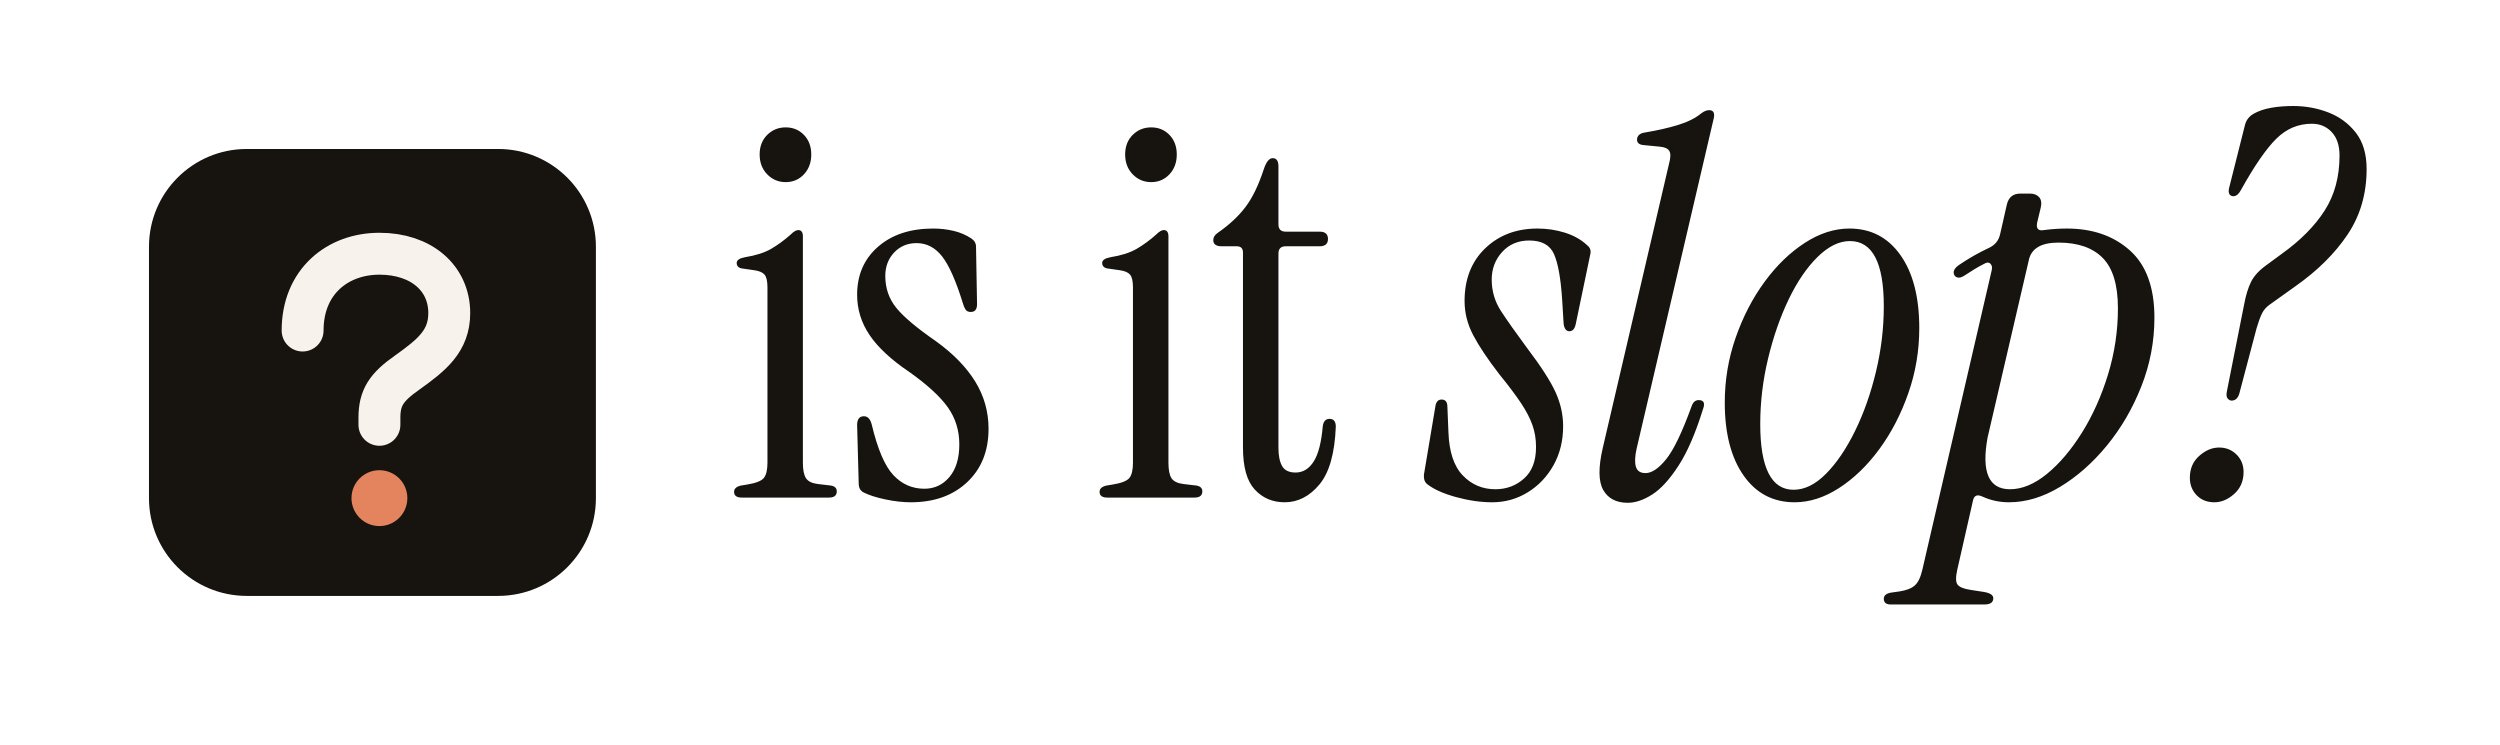
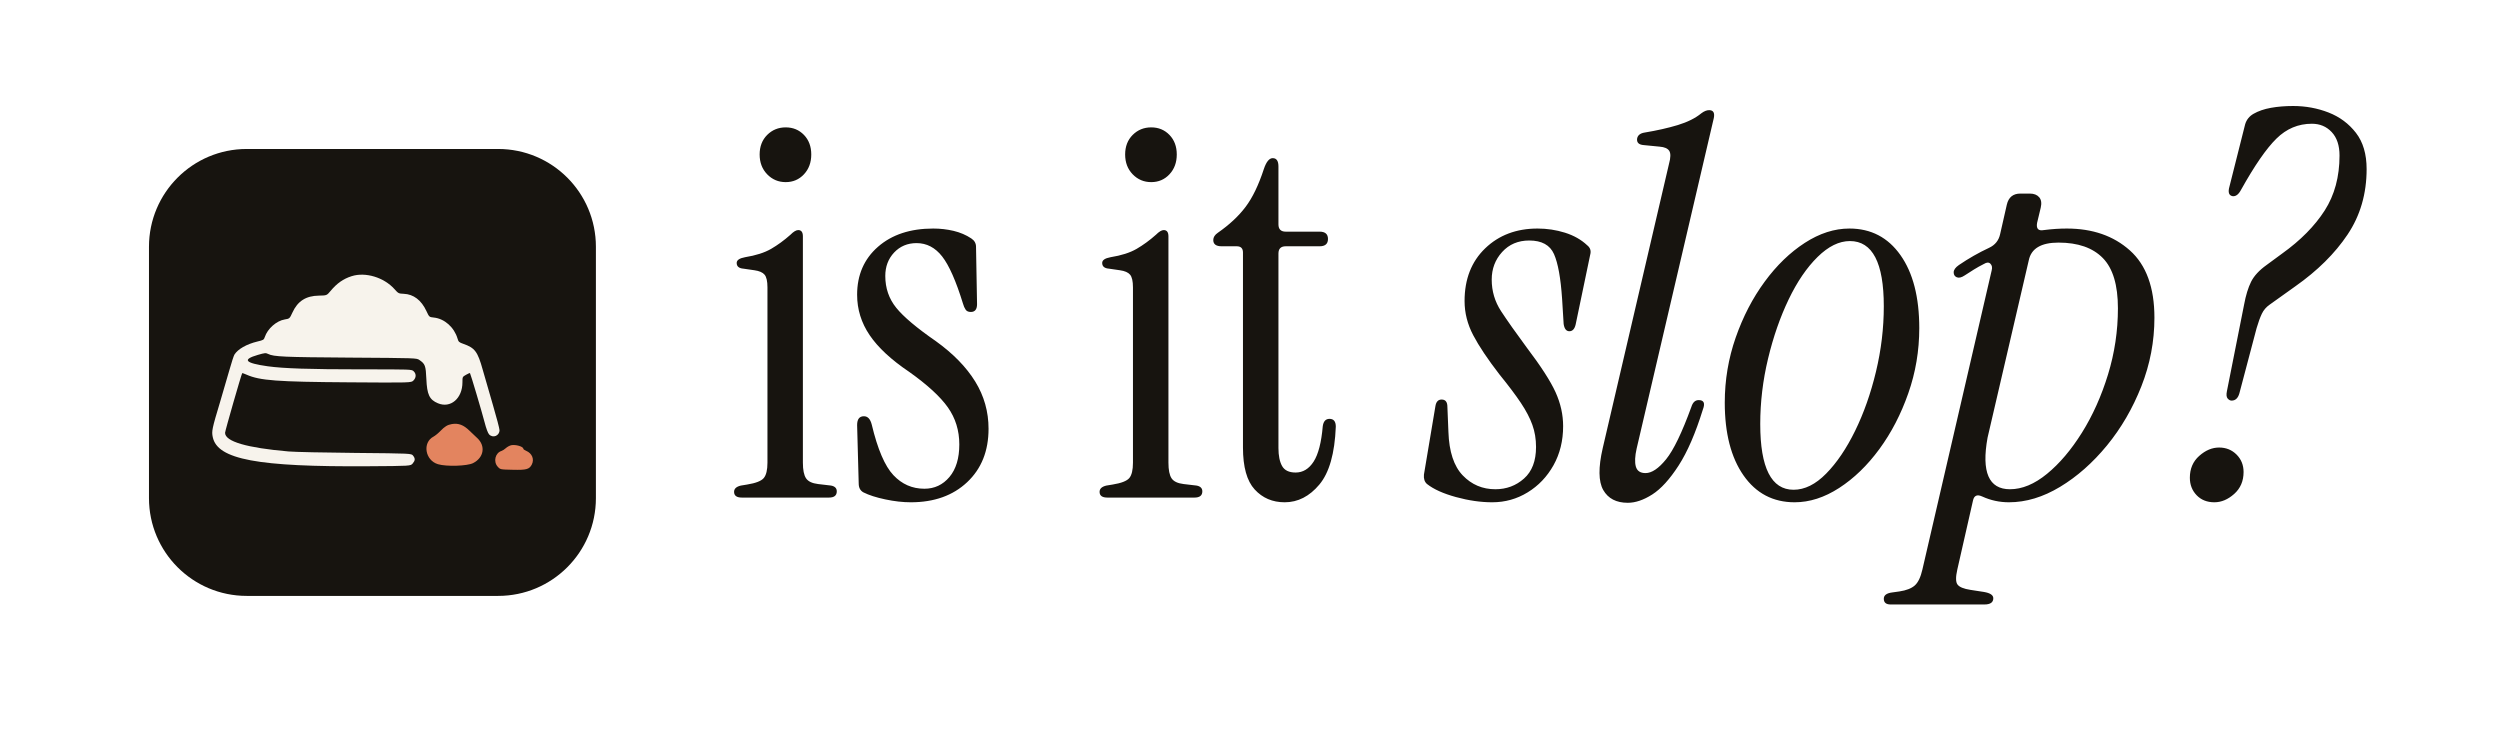
<svg xmlns="http://www.w3.org/2000/svg" viewBox="0 0 537 160" width="537" height="160">
  <g transform="translate(32 32) scale(1.5)">
    <rect width="64" height="64" rx="14" fill="#17140f" />
-     <path d="M22 26c0-7 5-11 11-11s10 3.5 10 8.5c0 4-2.5 6-6 8.5-3 2.1-4 3.6-4 6.5v1" fill="none" stroke="#f7f3ec" stroke-width="6" stroke-linecap="round" stroke-linejoin="round" />
-     <circle cx="33" cy="50" r="4" fill="#e3845f" />
+     <g transform="translate(9.000 18.036) scale(0.12637)">
+       <g transform="translate(0 221) scale(0.05 -0.05)">
+         <path d="M3170 4392 c-188 -59 -336 -163 -477 -333 -88 -105 -88 -105 -265 -108 -296 -4 -484 -125 -603 -387 -60 -132 -64 -136 -172 -153 -187 -30 -390 -209 -453 -400 -20 -61 -32 -69 -166 -100 -247 -60 -442 -171 -522 -297 -15 -24 -66 -179 -112 -344 -46 -165 -142 -493 -213 -730 -183 -609 -194 -661 -166 -795 105 -507 1015 -678 3526 -661 956 6 956 6 1005 62 58 68 61 113 9 178 -39 50 -39 50 -1305 62 -696 6 -1378 21 -1516 33 -949 82 -1440 226 -1440 423 0 42 371 1332 389 1353 3 3 46 -13 97 -35 303 -134 683 -163 2328 -174 1404 -10 1404 -10 1455 41 65 65 67 151 5 210 -47 43 -47 43 -1185 43 -1176 0 -1765 20 -2125 70 -515 73 -583 153 -220 258 159 46 179 47 232 21 126 -63 359 -73 1859 -83 1499 -10 1505 -10 1568 -53 131 -89 146 -129 159 -429 15 -357 69 -472 263 -553 286 -120 555 110 555 475 0 124 0 124 82 171 45 25 84 43 88 40 13 -14 269 -874 329 -1106 39 -152 78 -256 105 -285 87 -93 236 -32 236 96 0 35 -67 289 -148 565 -81 277 -186 638 -232 803 -115 413 -177 496 -440 588 -97 34 -110 46 -131 119 -76 257 -296 452 -538 477 -104 11 -104 11 -167 146 -115 248 -292 383 -514 392 -116 5 -123 8 -210 106 -239 267 -657 393 -970 294z" fill="#f7f3ec" />
+         <path d="M5440 1040 c-101 -18 -159 -53 -260 -157 -49 -51 -119 -108 -155 -127 -258 -135 -193 -539 101 -626 191 -57 663 -42 795 25 246 124 289 390 92 570 -46 42 -123 115 -173 164 -136 133 -252 176 -400 151z M6783 560 c-36 -9 -90 -38 -120 -66 -29 -27 -73 -55 -97 -63 -142 -43 -191 -240 -88 -356 59 -65 59 -65 338 -71 316 -8 379 10 436 119 61 120 6 254 -127 310 -36 15 -65 36 -65 47 0 51 -178 102 -277 80z" fill="#e3845f" />
+       </g>
+     </g>
  </g>
  <g transform="translate(156 106.88)">
    <path d="M12.77-67.76L12.77-67.76Q10.42-67.76 8.79-69.44Q7.17-71.12 7.17-73.70L7.17-73.70Q7.17-76.27 8.79-77.90Q10.42-79.52 12.77-79.52L12.77-79.52Q15.12-79.52 16.69-77.90Q18.26-76.27 18.26-73.70L18.26-73.70Q18.26-71.12 16.69-69.44Q15.12-67.76 12.77-67.76ZM22.06 0L3.36 0Q1.68 0 1.68-1.23L1.68-1.23Q1.68-2.24 3.14-2.58L3.14-2.58L4.48-2.80Q7.28-3.25 8.06-4.20Q8.85-5.15 8.85-7.50L8.85-7.50L8.85-45.14Q8.85-47.15 8.23-47.88Q7.62-48.61 6.05-48.83L6.05-48.83L3.70-49.17Q2.24-49.28 2.24-50.40L2.24-50.40Q2.24-51.30 4.03-51.63L4.03-51.63Q7.50-52.19 9.63-53.42Q11.76-54.66 13.78-56.45L13.78-56.45Q14.78-57.46 15.46-57.46L15.46-57.46Q16.46-57.46 16.46-56.11L16.46-56.11L16.46-7.50Q16.46-5.15 17.14-4.14Q17.81-3.14 19.71-2.91L19.71-2.91L22.51-2.58Q23.74-2.35 23.74-1.34L23.74-1.34Q23.74 0 22.06 0L22.06 0ZM39.65 1.01L39.65 1.01Q37.07 1.01 34.16 0.39Q31.25-0.22 29.46-1.12L29.46-1.12Q28.45-1.68 28.45-3.02L28.45-3.02L28.11-15.57Q28.11-17.47 29.57-17.47L29.57-17.47Q30.80-17.47 31.25-15.68L31.25-15.68Q33.15-7.73 35.90-4.82Q38.64-1.90 42.56-1.90L42.56-1.90Q45.81-1.90 47.94-4.42Q50.06-6.94 50.06-11.42L50.06-11.42Q50.06-15.90 47.60-19.38Q45.14-22.85 39.31-26.99L39.31-26.99Q33.49-30.91 30.80-34.89Q28.11-38.86 28.11-43.57L28.11-43.57Q28.11-49.95 32.59-53.87Q37.07-57.79 44.46-57.79L44.46-57.79Q46.70-57.79 48.83-57.29Q50.96-56.78 52.64-55.66L52.64-55.66Q53.65-54.99 53.65-53.87L53.65-53.87L53.87-41.55Q53.87-39.87 52.53-39.87L52.53-39.87Q51.74-39.87 51.41-40.38Q51.07-40.88 50.85-41.66L50.85-41.66Q48.61-48.94 46.37-51.80Q44.13-54.66 40.88-54.66L40.88-54.66Q37.97-54.66 36.06-52.64Q34.16-50.62 34.16-47.60L34.16-47.60Q34.16-43.68 36.51-40.77Q38.86-37.86 45.02-33.60L45.02-33.60Q50.62-29.57 53.48-24.92Q56.34-20.27 56.34-14.78L56.34-14.78Q56.34-7.62 51.74-3.30Q47.15 1.01 39.65 1.01ZM91.28-67.76L91.28-67.76Q88.93-67.76 87.30-69.44Q85.68-71.12 85.68-73.70L85.68-73.70Q85.68-76.27 87.30-77.90Q88.93-79.52 91.28-79.52L91.28-79.52Q93.63-79.52 95.20-77.90Q96.77-76.27 96.77-73.70L96.77-73.70Q96.77-71.12 95.20-69.44Q93.63-67.76 91.28-67.76ZM100.58 0L81.87 0Q80.19 0 80.19-1.23L80.19-1.23Q80.19-2.24 81.65-2.58L81.65-2.58L82.99-2.80Q85.79-3.25 86.58-4.20Q87.36-5.15 87.36-7.50L87.36-7.50L87.36-45.14Q87.36-47.15 86.74-47.88Q86.13-48.61 84.56-48.83L84.56-48.83L82.21-49.17Q80.75-49.28 80.75-50.40L80.75-50.40Q80.75-51.30 82.54-51.63L82.54-51.63Q86.02-52.19 88.14-53.42Q90.27-54.66 92.29-56.45L92.29-56.45Q93.30-57.46 93.97-57.46L93.97-57.46Q94.98-57.46 94.98-56.11L94.98-56.11L94.98-7.50Q94.98-5.15 95.65-4.14Q96.32-3.14 98.22-2.91L98.22-2.91L101.02-2.58Q102.26-2.35 102.26-1.34L102.26-1.34Q102.26 0 100.58 0L100.58 0ZM119.95 1.01L119.95 1.01Q116.03 1.01 113.51-1.74Q110.99-4.48 110.99-10.75L110.99-10.75L110.99-52.64Q110.99-53.98 109.65-53.98L109.65-53.98L106.40-53.98Q104.61-53.98 104.61-55.33L104.61-55.33Q104.61-56.22 105.62-56.90L105.62-56.90Q109.31-59.47 111.55-62.44Q113.79-65.41 115.47-70.56L115.47-70.56Q116.26-72.91 117.38-72.91L117.38-72.91Q118.61-72.91 118.61-71.12L118.61-71.12L118.61-58.69Q118.61-57.12 120.18-57.12L120.18-57.12L127.46-57.12Q129.25-57.12 129.25-55.55L129.25-55.55Q129.25-53.98 127.46-53.98L127.46-53.98L120.18-53.98Q118.61-53.98 118.61-52.42L118.61-52.42L118.61-10.64Q118.61-8.18 119.39-6.78Q120.18-5.38 122.30-5.38L122.30-5.38Q124.66-5.38 126.17-7.73Q127.68-10.08 128.13-15.34L128.13-15.34Q128.35-16.91 129.58-16.91L129.58-16.91Q130.93-16.91 130.93-15.23L130.93-15.23Q130.59-6.61 127.40-2.80Q124.21 1.01 119.95 1.01Z M164.53 1.01L164.53 1.01Q160.83 1.01 156.74-0.11Q152.66-1.23 150.53-2.91L150.53-2.91Q149.74-3.58 149.86-4.93L149.86-4.93L152.32-19.60Q152.54-21.06 153.66-21.06L153.66-21.06Q154.90-21.06 154.90-19.49L154.90-19.49L155.12-14.11Q155.34-7.73 158.20-4.76Q161.06-1.79 165.20-1.79L165.20-1.79Q168.78-1.79 171.36-4.09Q173.94-6.38 173.94-10.86L173.94-10.86Q173.94-13.44 173.15-15.62Q172.37-17.81 170.69-20.33Q169.01-22.85 166.10-26.43L166.10-26.43Q162.29-31.36 160.44-34.89Q158.59-38.42 158.59-42.22L158.59-42.22Q158.59-49.28 163.02-53.54Q167.44-57.79 174.27-57.79L174.27-57.79Q177.30-57.79 180.15-56.90Q183.01-56 184.91-54.21L184.91-54.21Q185.92-53.42 185.58-52.19L185.58-52.19L182.45-37.18Q182.11-35.73 181.10-35.73L181.10-35.73Q180.10-35.73 179.87-37.30L179.87-37.30L179.54-42.67Q179.09-49.39 177.80-52.30Q176.51-55.22 172.48-55.22L172.48-55.22Q168.90-55.22 166.66-52.75Q164.42-50.29 164.42-46.82L164.42-46.82Q164.42-43.12 166.43-40.04Q168.45-36.96 171.92-32.26L171.92-32.26Q176.51-26.21 178.14-22.62Q179.76-19.04 179.76-15.34L179.76-15.34Q179.76-10.64 177.69-6.94Q175.62-3.25 172.14-1.12Q168.67 1.01 164.53 1.01ZM193.65 1.12L193.65 1.12Q189.95 1.12 188.38-1.62Q186.82-4.37 188.27-10.64L188.27-10.64L202.50-71.68Q203.06-73.70 202.55-74.48Q202.05-75.26 200.48-75.38L200.48-75.38L197.12-75.71Q195.44-75.82 195.66-77.17L195.66-77.17Q195.89-78.18 197.23-78.40L197.23-78.40Q201.26-79.07 204.40-80.02Q207.54-80.98 209.44-82.54L209.44-82.54Q210.34-83.22 211.12-83.22L211.12-83.22Q212.46-83.22 212.13-81.54L212.13-81.54L195.55-10.53Q194.99-8.06 195.38-6.66Q195.78-5.26 197.46-5.26L197.46-5.26Q199.47-5.26 201.88-8.23Q204.29-11.20 207.31-19.49L207.31-19.49Q207.76-20.94 208.88-20.94L208.88-20.94Q210.56-20.94 209.78-18.93L209.78-18.93Q207.42-11.31 204.57-6.89Q201.71-2.46 198.91-0.67Q196.11 1.12 193.65 1.12ZM229.49 1.01L229.49 1.01Q222.54 1.01 218.51-4.76Q214.48-10.53 214.48-20.38L214.48-20.38Q214.48-27.66 216.83-34.38Q219.18-41.10 223.05-46.37Q226.91-51.63 231.67-54.71Q236.43-57.79 241.25-57.79L241.25-57.79Q248.19-57.79 252.22-52.08Q256.26-46.37 256.26-36.40L256.26-36.40Q256.26-29.12 253.90-22.40Q251.55-15.68 247.69-10.42Q243.82-5.15 239.06-2.07Q234.30 1.01 229.49 1.01ZM229.26-1.68L229.26-1.68Q232.85-1.68 236.26-5.15Q239.68-8.62 242.48-14.34Q245.28-20.05 246.96-27.05Q248.64-34.05 248.64-41.10L248.64-41.10Q248.64-55.10 241.36-55.10L241.36-55.10Q237.89-55.10 234.42-51.69Q230.94-48.27 228.20-42.56Q225.46-36.85 223.78-29.85Q222.10-22.85 222.10-15.79L222.10-15.79Q222.10-1.68 229.26-1.68ZM270.26 22.96L250.10 22.96Q248.64 22.96 248.64 21.73L248.64 21.73Q248.64 20.61 250.43 20.38L250.43 20.38L252 20.16Q254.24 19.82 255.30 18.87Q256.37 17.92 256.93 15.46L256.93 15.46L271.82-48.83Q272.05-49.73 271.54-50.23Q271.04-50.74 270.14-50.18L270.14-50.18Q269.02-49.62 268.02-49Q267.01-48.38 266-47.71L266-47.71Q264.99-47.04 264.32-47.32Q263.65-47.60 263.65-48.38L263.65-48.38Q263.65-49.17 264.77-49.95L264.77-49.95Q267.90-52.08 271.26-53.65L271.26-53.65Q273.17-54.54 273.62-56.56L273.62-56.56L275.07-62.94Q275.63-65.30 277.98-65.30L277.98-65.30L280-65.30Q281.34-65.30 282.02-64.51Q282.69-63.73 282.35-62.27L282.35-62.27L281.57-59.02Q281.23-57.12 283.02-57.46L283.02-57.46Q285.60-57.79 287.95-57.79L287.95-57.79Q296.24-57.79 301.50-53.09Q306.77-48.38 306.77-38.64L306.77-38.64Q306.77-31.02 303.97-23.91Q301.17-16.80 296.58-11.20Q291.98-5.60 286.50-2.30Q281.01 1.01 275.52 1.01L275.52 1.01Q272.50 1.01 269.81-0.22L269.81-0.22Q268.13-1.01 267.79 0.67L267.79 0.67L264.43 15.46Q263.87 17.92 264.49 18.70Q265.10 19.49 267.23 19.82L267.23 19.82L270.14 20.27Q272.16 20.61 272.16 21.62L272.16 21.62Q272.16 22.96 270.26 22.96L270.26 22.96ZM279.78-50.96L270.93-12.88Q268.91-1.79 275.74-1.79L275.74-1.79Q279.66-1.79 283.70-5.10Q287.73-8.40 291.20-13.94Q294.67-19.49 296.80-26.43Q298.93-33.38 298.93-40.66L298.93-40.66Q298.93-48.16 295.68-51.46Q292.43-54.77 286.16-54.77L286.16-54.77Q280.56-54.77 279.78-50.96L279.78-50.96ZM323.34-20.83L323.34-20.83Q322.90-20.83 322.50-21.28Q322.11-21.73 322.34-22.85L322.34-22.85L326.03-41.44Q326.59-44.46 327.54-46.37Q328.50-48.27 330.85-49.95L330.85-49.95L334.21-52.42Q340.14-56.67 343.34-61.66Q346.53-66.64 346.53-73.47L346.53-73.47Q346.53-76.72 344.85-78.51Q343.17-80.30 340.59-80.30L340.59-80.30Q336.22-80.30 332.98-77.11Q329.73-73.92 325.36-66.08L325.36-66.08Q324.58-64.62 323.57-64.74L323.57-64.74Q322.34-64.96 322.90-66.86L322.90-66.86L326.26-80.19Q326.70-81.65 328.05-82.43L328.05-82.43Q329.62-83.33 331.80-83.72Q333.98-84.11 336.56-84.11L336.56-84.11Q340.59-84.11 344.18-82.71Q347.76-81.31 350.06-78.34Q352.35-75.38 352.35-70.56L352.35-70.56Q352.35-62.61 348.26-56.50Q344.18-50.40 337.01-45.36L337.01-45.36L331.52-41.44Q330.40-40.66 329.84-39.48Q329.28-38.30 328.72-36.40L328.72-36.40L325.02-22.40Q324.58-20.83 323.34-20.83ZM319.65 1.01L319.65 1.01Q317.30 1.01 315.84-0.50Q314.38-2.02 314.38-4.26L314.38-4.26Q314.38-7.17 316.40-8.96Q318.42-10.75 320.66-10.75L320.66-10.75Q322.90-10.75 324.41-9.24Q325.92-7.73 325.92-5.49L325.92-5.49Q325.92-2.58 323.90-0.78Q321.89 1.01 319.65 1.01Z" fill="#17140f" />
  </g>
</svg>
